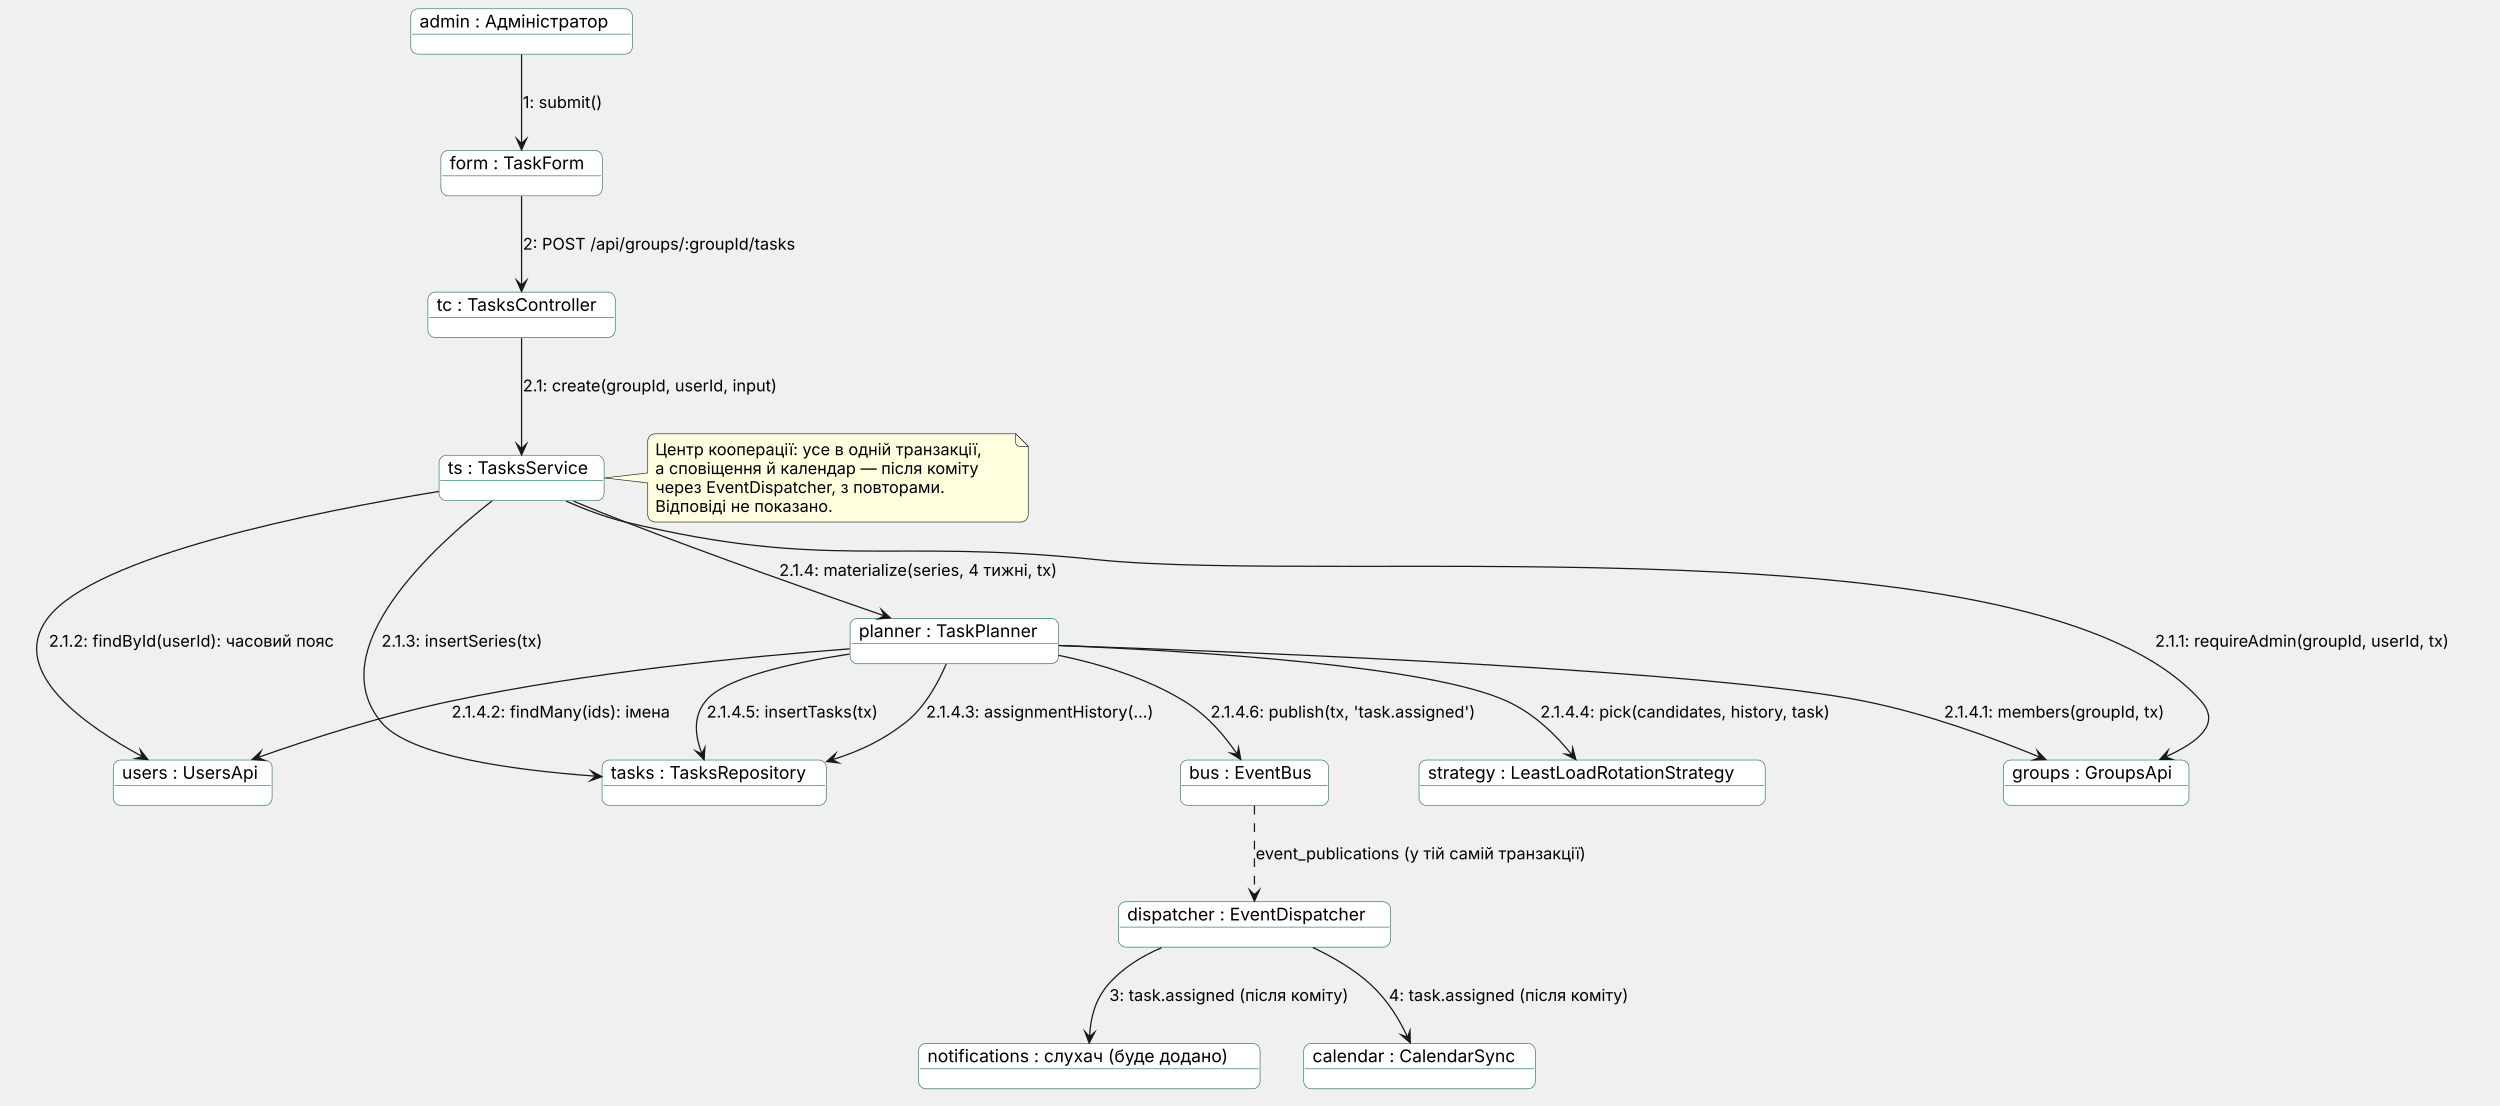
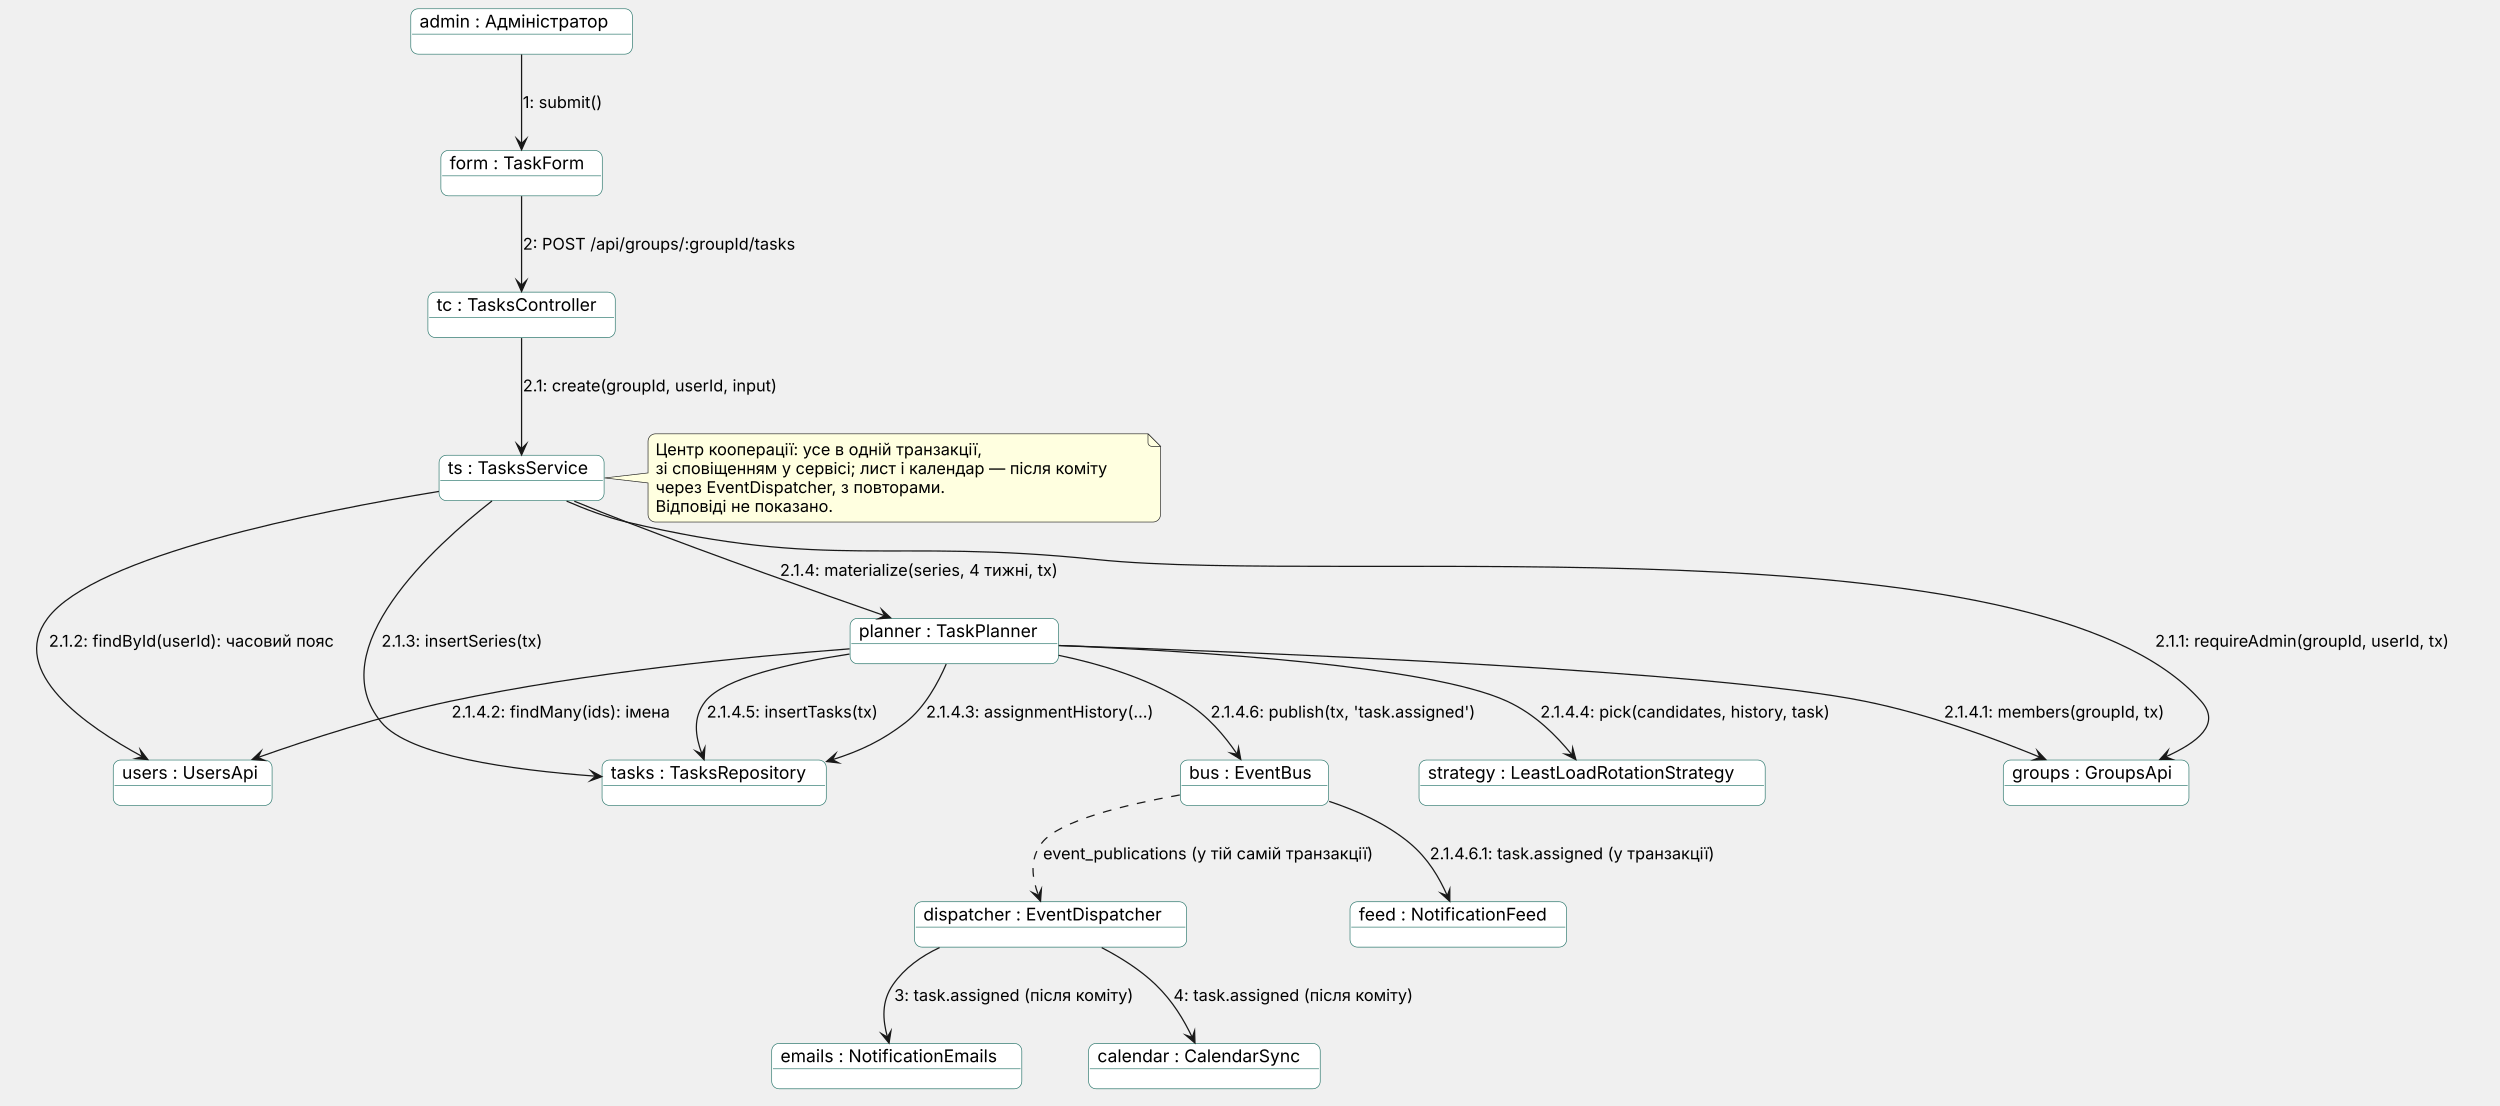
<svg xmlns="http://www.w3.org/2000/svg" version="1.1" data-diagram-type="CLASS" style="width:1999px;height:884px;background:#FFFFFF;" width="1999px" height="884px" viewBox="0 0 1999 884" zoomAndPan="magnify" preserveAspectRatio="none" contentStyleType="text/css">
  <defs />
  <g font-family="sans-serif" lengthAdjust="spacing">
    <g class="entity" data-qualified-name="admin" id="ent0001" data-source-line="13">
      <rect x="328.47" y="7" width="177.16" height="36.297" fill="#FFF" style="stroke:#1F6F64;stroke-width:0.5;" rx="6" ry="6" />
      <text x="335.47" y="21.995" fill="#000" font-size="14" textLength="163.16" font-family="'Inter, Segoe UI, Arial'">admin : Адміністратор</text>
      <line x1="329.47" y1="27.297" x2="504.63" y2="27.297" style="stroke:#1F6F64;stroke-width:0.5;" />
    </g>
    <g class="entity" data-qualified-name="form" id="ent0002" data-source-line="14">
      <rect x="352.53" y="120.3" width="129.049" height="36.297" fill="#FFF" style="stroke:#1F6F64;stroke-width:0.5;" rx="6" ry="6" />
      <text x="359.53" y="135.295" fill="#000" font-size="14" textLength="115.049" font-family="'Inter, Segoe UI, Arial'">form : TaskForm</text>
      <line x1="353.53" y1="140.597" x2="480.579" y2="140.597" style="stroke:#1F6F64;stroke-width:0.5;" />
    </g>
    <g class="entity" data-qualified-name="tc" id="ent0003" data-source-line="15">
      <rect x="342.15" y="233.59" width="149.803" height="36.297" fill="#FFF" style="stroke:#1F6F64;stroke-width:0.5;" rx="6" ry="6" />
      <text x="349.15" y="248.585" fill="#000" font-size="14" textLength="135.803" font-family="'Inter, Segoe UI, Arial'">tc : TasksController</text>
      <line x1="343.15" y1="253.887" x2="490.953" y2="253.887" style="stroke:#1F6F64;stroke-width:0.5;" />
    </g>
    <g class="entity" data-qualified-name="ts" id="ent0004" data-source-line="16">
      <rect x="351.07" y="364.01" width="131.968" height="36.297" fill="#FFF" style="stroke:#1F6F64;stroke-width:0.5;" rx="6" ry="6" />
      <text x="358.07" y="379.005" fill="#000" font-size="14" textLength="117.968" font-family="'Inter, Segoe UI, Arial'">ts : TasksService</text>
      <line x1="352.07" y1="384.307" x2="482.038" y2="384.307" style="stroke:#1F6F64;stroke-width:0.5;" />
    </g>
    <g class="entity" data-qualified-name="users" id="ent0005" data-source-line="17">
      <rect x="90.55" y="607.72" width="127.005" height="36.297" fill="#FFF" style="stroke:#1F6F64;stroke-width:0.5;" rx="6" ry="6" />
      <text x="97.55" y="622.715" fill="#000" font-size="14" textLength="113.005" font-family="'Inter, Segoe UI, Arial'">users : UsersApi</text>
      <line x1="91.55" y1="628.017" x2="216.555" y2="628.017" style="stroke:#1F6F64;stroke-width:0.5;" />
    </g>
    <g class="entity" data-qualified-name="groups" id="ent0006" data-source-line="18">
      <rect x="1601.82" y="607.72" width="148.456" height="36.297" fill="#FFF" style="stroke:#1F6F64;stroke-width:0.5;" rx="6" ry="6" />
      <text x="1608.82" y="622.715" fill="#000" font-size="14" textLength="134.456" font-family="'Inter, Segoe UI, Arial'">groups : GroupsApi</text>
      <line x1="1602.82" y1="628.017" x2="1749.276" y2="628.017" style="stroke:#1F6F64;stroke-width:0.5;" />
    </g>
    <g class="entity" data-qualified-name="planner" id="ent0007" data-source-line="19">
      <rect x="679.73" y="494.42" width="166.646" height="36.297" fill="#FFF" style="stroke:#1F6F64;stroke-width:0.5;" rx="6" ry="6" />
      <text x="686.73" y="509.415" fill="#000" font-size="14" textLength="152.646" font-family="'Inter, Segoe UI, Arial'">planner : TaskPlanner</text>
      <line x1="680.73" y1="514.717" x2="845.376" y2="514.717" style="stroke:#1F6F64;stroke-width:0.5;" />
    </g>
    <g class="entity" data-qualified-name="strategy" id="ent0008" data-source-line="20">
      <rect x="1134.66" y="607.72" width="276.78" height="36.297" fill="#FFF" style="stroke:#1F6F64;stroke-width:0.5;" rx="6" ry="6" />
      <text x="1141.66" y="622.715" fill="#000" font-size="14" textLength="262.78" font-family="'Inter, Segoe UI, Arial'">strategy : LeastLoadRotationStrategy</text>
      <line x1="1135.66" y1="628.017" x2="1410.44" y2="628.017" style="stroke:#1F6F64;stroke-width:0.5;" />
    </g>
    <g class="entity" data-qualified-name="tasks" id="ent0009" data-source-line="21">
      <rect x="481.41" y="607.72" width="179.279" height="36.297" fill="#FFF" style="stroke:#1F6F64;stroke-width:0.5;" rx="6" ry="6" />
      <text x="488.41" y="622.715" fill="#000" font-size="14" textLength="165.279" font-family="'Inter, Segoe UI, Arial'">tasks : TasksRepository</text>
      <line x1="482.41" y1="628.017" x2="659.689" y2="628.017" style="stroke:#1F6F64;stroke-width:0.5;" />
    </g>
    <g class="entity" data-qualified-name="bus" id="ent0010" data-source-line="22">
      <rect x="943.78" y="607.72" width="118.549" height="36.297" fill="#FFF" style="stroke:#1F6F64;stroke-width:0.5;" rx="6" ry="6" />
      <text x="950.78" y="622.715" fill="#000" font-size="14" textLength="104.549" font-family="'Inter, Segoe UI, Arial'">bus : EventBus</text>
      <line x1="944.78" y1="628.017" x2="1061.329" y2="628.017" style="stroke:#1F6F64;stroke-width:0.5;" />
    </g>
    <g class="entity" data-qualified-name="dispatcher" id="ent0011" data-source-line="23">
-       <rect x="894.28" y="721.02" width="217.547" height="36.297" fill="#FFF" style="stroke:#1F6F64;stroke-width:0.5;" rx="6" ry="6" />
-       <text x="901.28" y="736.015" fill="#000" font-size="14" textLength="203.547" font-family="'Inter, Segoe UI, Arial'">dispatcher : EventDispatcher</text>
-       <line x1="895.28" y1="741.317" x2="1110.827" y2="741.317" style="stroke:#1F6F64;stroke-width:0.5;" />
+       <rect x="731.28" y="721.02" width="217.547" height="36.297" fill="#FFF" style="stroke:#1F6F64;stroke-width:0.5;" rx="6" ry="6" />
+       <text x="738.28" y="736.015" fill="#000" font-size="14" textLength="203.547" font-family="'Inter, Segoe UI, Arial'">dispatcher : EventDispatcher</text>
+       <line x1="732.28" y1="741.317" x2="947.827" y2="741.317" style="stroke:#1F6F64;stroke-width:0.5;" />
    </g>
-     <g class="entity" data-qualified-name="notifications" id="ent0012" data-source-line="24">
-       <rect x="734.57" y="834.31" width="272.966" height="36.297" fill="#FFF" style="stroke:#1F6F64;stroke-width:0.5;" rx="6" ry="6" />
-       <text x="741.57" y="849.305" fill="#000" font-size="14" textLength="258.966" font-family="'Inter, Segoe UI, Arial'">notifications : слухач (буде додано)</text>
-       <line x1="735.57" y1="854.607" x2="1006.536" y2="854.607" style="stroke:#1F6F64;stroke-width:0.5;" />
+     <g class="entity" data-qualified-name="feed" id="ent0012" data-source-line="24">
+       <rect x="1079.48" y="721.02" width="173.154" height="36.297" fill="#FFF" style="stroke:#1F6F64;stroke-width:0.5;" rx="6" ry="6" />
+       <text x="1086.48" y="736.015" fill="#000" font-size="14" textLength="159.154" font-family="'Inter, Segoe UI, Arial'">feed : NotificationFeed</text>
+       <line x1="1080.48" y1="741.317" x2="1251.634" y2="741.317" style="stroke:#1F6F64;stroke-width:0.5;" />
    </g>
-     <g class="entity" data-qualified-name="calendar" id="ent0013" data-source-line="25">
-       <rect x="1042.46" y="834.31" width="185.186" height="36.297" fill="#FFF" style="stroke:#1F6F64;stroke-width:0.5;" rx="6" ry="6" />
-       <text x="1049.46" y="849.305" fill="#000" font-size="14" textLength="171.186" font-family="'Inter, Segoe UI, Arial'">calendar : CalendarSync</text>
-       <line x1="1043.46" y1="854.607" x2="1226.646" y2="854.607" style="stroke:#1F6F64;stroke-width:0.5;" />
+     <g class="entity" data-qualified-name="emails" id="ent0013" data-source-line="25">
+       <rect x="617.06" y="834.31" width="199.985" height="36.297" fill="#FFF" style="stroke:#1F6F64;stroke-width:0.5;" rx="6" ry="6" />
+       <text x="624.06" y="849.305" fill="#000" font-size="14" textLength="185.985" font-family="'Inter, Segoe UI, Arial'">emails : NotificationEmails</text>
+       <line x1="618.06" y1="854.607" x2="816.045" y2="854.607" style="stroke:#1F6F64;stroke-width:0.5;" />
    </g>
-     <g class="entity" data-qualified-name="GMN30" id="ent0031" data-source-line="45">
-       <path d="M517.94,352.89 L517.94,378.16 L483.27,382.16 L517.94,386.16 L517.94,411.421 A6,6 0 0 0 523.94,417.421 L816.172,417.421 A6,6 0 0 0 822.172,411.421 L822.172,356.89 L812.172,346.89 L523.94,346.89 A6,6 0 0 0 517.94,352.89" style="stroke:#181818;stroke-width:0.5;" fill="#FFFFE0" />
-       <path d="M812.172,346.89 L812.172,353.89 A3,3 0 0 0 815.172,356.89 L822.172,356.89 L812.172,346.89" style="stroke:#181818;stroke-width:0.5;" fill="#FFFFE0" />
-       <text x="523.94" y="363.957" fill="#000" font-size="13" textLength="283.232" font-family="'Inter, Segoe UI, Arial'">Центр кооперації: усе в одній транзакції,</text>
-       <text x="523.94" y="379.09" fill="#000" font-size="13" textLength="279.855" font-family="'Inter, Segoe UI, Arial'">а сповіщення й календар — після коміту</text>
-       <text x="523.94" y="394.223" fill="#000" font-size="13" textLength="248.212" font-family="'Inter, Segoe UI, Arial'">через EventDispatcher, з повторами.</text>
-       <text x="523.94" y="409.355" fill="#000" font-size="13" textLength="154.343" font-family="'Inter, Segoe UI, Arial'">Відповіді не показано.</text>
+     <g class="entity" data-qualified-name="calendar" id="ent0014" data-source-line="26">
+       <rect x="870.46" y="834.31" width="185.186" height="36.297" fill="#FFF" style="stroke:#1F6F64;stroke-width:0.5;" rx="6" ry="6" />
+       <text x="877.46" y="849.305" fill="#000" font-size="14" textLength="171.186" font-family="'Inter, Segoe UI, Arial'">calendar : CalendarSync</text>
+       <line x1="871.46" y1="854.607" x2="1054.646" y2="854.607" style="stroke:#1F6F64;stroke-width:0.5;" />
    </g>
-     <g class="link" data-entity-1="ent0001" data-entity-2="ent0002" id="lnk14" data-source-line="27" data-link-type="dependency">
-       <path d="M417.05,43.54 C417.05,64.33 417.05,93.92 417.05,114.81" style="stroke:#181818;stroke-width:1;" fill="none" id="admin-to-form" codeLine="27" />
+     <g class="entity" data-qualified-name="GMN32" id="ent0033" data-source-line="47">
+       <path d="M518.17,352.89 L518.17,378.16 L483.39,382.16 L518.17,386.16 L518.17,411.421 A6,6 0 0 0 524.17,417.421 L921.932,417.421 A6,6 0 0 0 927.932,411.421 L927.932,356.89 L917.932,346.89 L524.17,346.89 A6,6 0 0 0 518.17,352.89" style="stroke:#181818;stroke-width:0.5;" fill="#FFFFE0" />
+       <path d="M917.932,346.89 L917.932,353.89 A3,3 0 0 0 920.932,356.89 L927.932,356.89 L917.932,346.89" style="stroke:#181818;stroke-width:0.5;" fill="#FFFFE0" />
+       <text x="524.17" y="363.957" fill="#000" font-size="13" textLength="283.232" font-family="'Inter, Segoe UI, Arial'">Центр кооперації: усе в одній транзакції,</text>
+       <text x="524.17" y="379.09" fill="#000" font-size="13" textLength="388.762" font-family="'Inter, Segoe UI, Arial'">зі сповіщенням у сервісі; лист і календар — після коміту</text>
+       <text x="524.17" y="394.223" fill="#000" font-size="13" textLength="248.212" font-family="'Inter, Segoe UI, Arial'">через EventDispatcher, з повторами.</text>
+       <text x="524.17" y="409.355" fill="#000" font-size="13" textLength="154.343" font-family="'Inter, Segoe UI, Arial'">Відповіді не показано.</text>
+     </g>
+     <g class="link" data-entity-1="ent0001" data-entity-2="ent0002" id="lnk15" data-source-line="28" data-link-type="dependency">
+       <path d="M417.05,43.54 C417.05,64.33 417.05,93.92 417.05,114.81" style="stroke:#181818;stroke-width:1;" fill="none" id="admin-to-form" codeLine="28" />
      <polygon points="417.05,119.81,421.05,110.81,417.05,114.81,413.05,110.81,417.05,119.81" fill="#181818" style="stroke:#181818;stroke-width:1;stroke-linejoin:miter;stroke-miterlimit:10;" />
      <text x="418.05" y="86.367" fill="#000" font-size="13" textLength="71.563" font-family="'Inter, Segoe UI, Arial'">1: submit()</text>
    </g>
-     <g class="link" data-entity-1="ent0002" data-entity-2="ent0003" id="lnk15" data-source-line="28" data-link-type="dependency">
-       <path d="M417.05,156.84 C417.05,177.62 417.05,207.21 417.05,228.11" style="stroke:#181818;stroke-width:1;" fill="none" id="form-to-tc" codeLine="28" />
+     <g class="link" data-entity-1="ent0002" data-entity-2="ent0003" id="lnk16" data-source-line="29" data-link-type="dependency">
+       <path d="M417.05,156.84 C417.05,177.62 417.05,207.21 417.05,228.11" style="stroke:#181818;stroke-width:1;" fill="none" id="form-to-tc" codeLine="29" />
      <polygon points="417.05,233.11,421.05,224.11,417.05,228.11,413.05,224.11,417.05,233.11" fill="#181818" style="stroke:#181818;stroke-width:1;stroke-linejoin:miter;stroke-miterlimit:10;" />
      <text x="418.05" y="199.657" fill="#000" font-size="13" textLength="225.989" font-family="'Inter, Segoe UI, Arial'">2: POST /api/groups/:groupId/tasks</text>
    </g>
-     <g class="link" data-entity-1="ent0003" data-entity-2="ent0004" id="lnk16" data-source-line="29" data-link-type="dependency">
-       <path d="M417.05,270.33 C417.05,294.92 417.05,334.31 417.05,358.78" style="stroke:#181818;stroke-width:1;" fill="none" id="tc-to-ts" codeLine="29" />
+     <g class="link" data-entity-1="ent0003" data-entity-2="ent0004" id="lnk17" data-source-line="30" data-link-type="dependency">
+       <path d="M417.05,270.33 C417.05,294.92 417.05,334.31 417.05,358.78" style="stroke:#181818;stroke-width:1;" fill="none" id="tc-to-ts" codeLine="30" />
      <polygon points="417.05,363.78,421.05,354.78,417.05,358.78,413.05,354.78,417.05,363.78" fill="#181818" style="stroke:#181818;stroke-width:1;stroke-linejoin:miter;stroke-miterlimit:10;" />
      <text x="418.05" y="312.957" fill="#000" font-size="13" textLength="221.419" font-family="'Inter, Segoe UI, Arial'">2.1: create(groupId, userId, input)</text>
    </g>
-     <g class="link" data-entity-1="ent0004" data-entity-2="ent0006" id="lnk17" data-source-line="30" data-link-type="dependency">
-       <path d="M452.6,400.69 C466.99,407.03 483.98,413.57 500.05,417.42 C663.06,456.55 709.31,430.1 876.05,447.42 C1073.04,467.89 1629.21,412.04 1760.05,560.72 C1776.11,578.97 1757.608,593.455 1731.608,605.175" style="stroke:#181818;stroke-width:1;" fill="none" id="ts-to-groups" codeLine="30" />
-       <polygon points="1727.05,607.23,1736.899,607.178,1731.608,605.175,1733.611,599.885,1727.05,607.23" fill="#181818" style="stroke:#181818;stroke-width:1;stroke-linejoin:miter;stroke-miterlimit:10;" />
-       <text x="1723.17" y="517.137" fill="#000" font-size="13" textLength="260.07" font-family="'Inter, Segoe UI, Arial'">2.1.1: requireAdmin(groupId, userId, tx)</text>
+     <g class="link" data-entity-1="ent0004" data-entity-2="ent0006" id="lnk18" data-source-line="31" data-link-type="dependency">
+       <path d="M453.05,400.69 C467.62,407.02 484.81,413.56 501.05,417.42 C664.15,456.21 710.31,430.08 877.05,447.42 C1073.82,467.88 1629.37,412.2 1760.05,560.72 C1776.11,578.97 1757.609,593.467 1731.609,605.177" style="stroke:#181818;stroke-width:1;" fill="none" id="ts-to-groups" codeLine="31" />
+       <polygon points="1727.05,607.23,1736.899,607.181,1731.609,605.177,1733.613,599.887,1727.05,607.23" fill="#181818" style="stroke:#181818;stroke-width:1;stroke-linejoin:miter;stroke-miterlimit:10;" />
+       <text x="1723.22" y="517.137" fill="#000" font-size="13" textLength="260.07" font-family="'Inter, Segoe UI, Arial'">2.1.1: requireAdmin(groupId, userId, tx)</text>
    </g>
-     <g class="link" data-entity-1="ent0004" data-entity-2="ent0005" id="lnk18" data-source-line="31" data-link-type="dependency">
-       <path d="M350.94,392.95 C252.68,409.02 75.6,444.26 38.05,494.42 C6,537.24 68.883,580.639 113.773,604.949" style="stroke:#181818;stroke-width:1;" fill="none" id="ts-to-users" codeLine="31" />
+     <g class="link" data-entity-1="ent0004" data-entity-2="ent0005" id="lnk19" data-source-line="32" data-link-type="dependency">
+       <path d="M350.94,392.95 C252.68,409.02 75.6,444.26 38.05,494.42 C6,537.24 68.883,580.639 113.773,604.949" style="stroke:#181818;stroke-width:1;" fill="none" id="ts-to-users" codeLine="32" />
      <polygon points="118.17,607.33,112.161,599.527,113.773,604.949,108.351,606.562,118.17,607.33" fill="#181818" style="stroke:#181818;stroke-width:1;stroke-linejoin:miter;stroke-miterlimit:10;" />
      <text x="39.05" y="517.137" fill="#000" font-size="13" textLength="244.924" font-family="'Inter, Segoe UI, Arial'">2.1.2: findById(userId): часовий пояс</text>
    </g>
-     <g class="link" data-entity-1="ent0004" data-entity-2="ent0009" id="lnk19" data-source-line="32" data-link-type="dependency">
-       <path d="M393.39,400.56 C347.7,436.23 255.98,519.18 305.05,577.72 C327.39,604.36 408.074,615.591 476.234,620.631" style="stroke:#181818;stroke-width:1;" fill="none" id="ts-to-tasks" codeLine="32" />
+     <g class="link" data-entity-1="ent0004" data-entity-2="ent0009" id="lnk20" data-source-line="33" data-link-type="dependency">
+       <path d="M393.39,400.56 C347.7,436.23 255.98,519.18 305.05,577.72 C327.39,604.36 408.074,615.591 476.234,620.631" style="stroke:#181818;stroke-width:1;" fill="none" id="ts-to-tasks" codeLine="33" />
      <polygon points="481.22,621,472.539,616.347,476.234,620.631,471.95,624.325,481.22,621" fill="#181818" style="stroke:#181818;stroke-width:1;stroke-linejoin:miter;stroke-miterlimit:10;" />
      <text x="304.98" y="517.137" fill="#000" font-size="13" textLength="141.565" font-family="'Inter, Segoe UI, Arial'">2.1.3: insertSeries(tx)</text>
    </g>
-     <g class="link" data-entity-1="ent0004" data-entity-2="ent0007" id="lnk20" data-source-line="33" data-link-type="dependency">
-       <path d="M458.7,400.8 C471.87,406.26 486.52,412.21 500.05,417.42 C573.14,445.57 653.954,474.047 707.154,492.427" style="stroke:#181818;stroke-width:1;" fill="none" id="ts-to-planner" codeLine="33" />
-       <polygon points="711.88,494.06,704.68,487.34,707.154,492.427,702.067,494.902,711.88,494.06" fill="#181818" style="stroke:#181818;stroke-width:1;stroke-linejoin:miter;stroke-miterlimit:10;" />
-       <text x="623.06" y="460.487" fill="#000" font-size="13" textLength="244.493" font-family="'Inter, Segoe UI, Arial'">2.1.4: materialize(series, 4 тижні, tx)</text>
+     <g class="link" data-entity-1="ent0004" data-entity-2="ent0007" id="lnk21" data-source-line="34" data-link-type="dependency">
+       <path d="M459.22,400.76 C472.55,406.22 487.38,412.18 501.05,417.42 C573.94,445.37 654.409,473.875 707.379,492.335" style="stroke:#181818;stroke-width:1;" fill="none" id="ts-to-planner" codeLine="34" />
+       <polygon points="712.1,493.98,704.918,487.241,707.379,492.335,702.285,494.795,712.1,493.98" fill="#181818" style="stroke:#181818;stroke-width:1;stroke-linejoin:miter;stroke-miterlimit:10;" />
+       <text x="623.65" y="460.487" fill="#000" font-size="13" textLength="244.493" font-family="'Inter, Segoe UI, Arial'">2.1.4: materialize(series, 4 тижні, tx)</text>
    </g>
-     <g class="link" data-entity-1="ent0007" data-entity-2="ent0006" id="lnk21" data-source-line="34" data-link-type="dependency">
-       <path d="M846.74,516.16 C1010.97,521.72 1370.01,536.28 1491.05,560.72 C1542.37,571.08 1594.266,590.288 1631.166,605.468" style="stroke:#181818;stroke-width:1;" fill="none" id="planner-to-groups" codeLine="34" />
+     <g class="link" data-entity-1="ent0007" data-entity-2="ent0006" id="lnk22" data-source-line="35" data-link-type="dependency">
+       <path d="M846.74,516.16 C1010.97,521.72 1370.01,536.28 1491.05,560.72 C1542.37,571.08 1594.266,590.288 1631.166,605.468" style="stroke:#181818;stroke-width:1;" fill="none" id="planner-to-groups" codeLine="35" />
      <polygon points="1635.79,607.37,1628.989,600.247,1631.166,605.468,1625.945,607.645,1635.79,607.37" fill="#181818" style="stroke:#181818;stroke-width:1;stroke-linejoin:miter;stroke-miterlimit:10;" />
      <text x="1554.38" y="573.787" fill="#000" font-size="13" textLength="197.012" font-family="'Inter, Segoe UI, Arial'">2.1.4.1: members(groupId, tx)</text>
    </g>
-     <g class="link" data-entity-1="ent0007" data-entity-2="ent0005" id="lnk22" data-source-line="35" data-link-type="dependency">
-       <path d="M679.35,518.82 C597.32,525.03 469.1,537.57 360.05,560.72 C304.72,572.46 247.714,591.005 206.384,605.605" style="stroke:#181818;stroke-width:1;" fill="none" id="planner-to-users" codeLine="35" />
+     <g class="link" data-entity-1="ent0007" data-entity-2="ent0005" id="lnk23" data-source-line="36" data-link-type="dependency">
+       <path d="M679.35,518.82 C597.32,525.03 469.1,537.57 360.05,560.72 C304.72,572.46 247.714,591.005 206.384,605.605" style="stroke:#181818;stroke-width:1;" fill="none" id="planner-to-users" codeLine="36" />
      <polygon points="201.67,607.27,211.488,608.044,206.384,605.605,208.824,600.501,201.67,607.27" fill="#181818" style="stroke:#181818;stroke-width:1;stroke-linejoin:miter;stroke-miterlimit:10;" />
      <text x="361.05" y="573.787" fill="#000" font-size="13" textLength="188.963" font-family="'Inter, Segoe UI, Arial'">2.1.4.2: findMany(ids): імена</text>
    </g>
-     <g class="link" data-entity-1="ent0007" data-entity-2="ent0009" id="lnk23" data-source-line="36" data-link-type="dependency">
-       <path d="M756.59,530.99 C750.36,545.48 739.58,565.63 724.05,577.72 C705.74,591.98 687.871,600.464 665.671,607.424" style="stroke:#181818;stroke-width:1;" fill="none" id="planner-to-tasks" codeLine="36" />
+     <g class="link" data-entity-1="ent0007" data-entity-2="ent0009" id="lnk24" data-source-line="37" data-link-type="dependency">
+       <path d="M756.59,530.99 C750.36,545.48 739.58,565.63 724.05,577.72 C705.74,591.98 687.871,600.464 665.671,607.424" style="stroke:#181818;stroke-width:1;" fill="none" id="planner-to-tasks" codeLine="37" />
      <polygon points="660.9,608.92,670.684,610.044,665.671,607.424,668.291,602.411,660.9,608.92" fill="#181818" style="stroke:#181818;stroke-width:1;stroke-linejoin:miter;stroke-miterlimit:10;" />
      <text x="740.45" y="573.787" fill="#000" font-size="13" textLength="198.999" font-family="'Inter, Segoe UI, Arial'">2.1.4.3: assignmentHistory(…)</text>
    </g>
-     <g class="link" data-entity-1="ent0007" data-entity-2="ent0009" id="lnk25" data-source-line="38" data-link-type="dependency">
-       <path d="M679.25,522.98 C631.64,530.24 578.67,542.23 564.05,560.72 C553.7,573.81 556.035,588.711 561.245,602.791" style="stroke:#181818;stroke-width:1;" fill="none" id="planner-to-tasks-1" codeLine="38" />
+     <g class="link" data-entity-1="ent0007" data-entity-2="ent0009" id="lnk26" data-source-line="39" data-link-type="dependency">
+       <path d="M679.25,522.98 C631.64,530.24 578.67,542.23 564.05,560.72 C553.7,573.81 556.035,588.711 561.245,602.791" style="stroke:#181818;stroke-width:1;" fill="none" id="planner-to-tasks-1" codeLine="39" />
      <polygon points="562.98,607.48,563.608,597.651,561.245,602.791,556.105,600.427,562.98,607.48" fill="#181818" style="stroke:#181818;stroke-width:1;stroke-linejoin:miter;stroke-miterlimit:10;" />
      <text x="565.05" y="573.787" fill="#000" font-size="13" textLength="150.973" font-family="'Inter, Segoe UI, Arial'">2.1.4.5: insertTasks(tx)</text>
    </g>
-     <g class="link" data-entity-1="ent0007" data-entity-2="ent0008" id="lnk24" data-source-line="37" data-link-type="dependency">
-       <path d="M846.56,516.15 C956.52,520.63 1143.18,532.25 1205.05,560.72 C1227.76,571.17 1244.594,588.382 1256.924,603.532" style="stroke:#181818;stroke-width:1;" fill="none" id="planner-to-strategy" codeLine="37" />
+     <g class="link" data-entity-1="ent0007" data-entity-2="ent0008" id="lnk25" data-source-line="38" data-link-type="dependency">
+       <path d="M846.56,516.15 C956.52,520.63 1143.18,532.25 1205.05,560.72 C1227.76,571.17 1244.594,588.382 1256.924,603.532" style="stroke:#181818;stroke-width:1;" fill="none" id="planner-to-strategy" codeLine="38" />
      <polygon points="1260.08,607.41,1257.501,597.905,1256.924,603.532,1251.297,602.955,1260.08,607.41" fill="#181818" style="stroke:#181818;stroke-width:1;stroke-linejoin:miter;stroke-miterlimit:10;" />
      <text x="1231.62" y="573.787" fill="#000" font-size="13" textLength="250.586" font-family="'Inter, Segoe UI, Arial'">2.1.4.4: pick(candidates, history, task)</text>
    </g>
-     <g class="link" data-entity-1="ent0007" data-entity-2="ent0010" id="lnk26" data-source-line="39" data-link-type="dependency">
-       <path d="M846.49,524 C879.59,530.84 916.87,542.13 947.05,560.72 C966.06,572.43 979.31,588.511 989.29,603.121" style="stroke:#181818;stroke-width:1;" fill="none" id="planner-to-bus" codeLine="39" />
+     <g class="link" data-entity-1="ent0007" data-entity-2="ent0010" id="lnk27" data-source-line="40" data-link-type="dependency">
+       <path d="M846.49,524 C879.59,530.84 916.87,542.13 947.05,560.72 C966.06,572.43 979.31,588.511 989.29,603.121" style="stroke:#181818;stroke-width:1;" fill="none" id="planner-to-bus" codeLine="40" />
      <polygon points="992.11,607.25,990.336,597.562,989.29,603.121,983.731,602.075,992.11,607.25" fill="#181818" style="stroke:#181818;stroke-width:1;stroke-linejoin:miter;stroke-miterlimit:10;" />
      <text x="967.93" y="573.787" fill="#000" font-size="13" textLength="228.681" font-family="'Inter, Segoe UI, Arial'">2.1.4.6: publish(tx, 'task.assigned')</text>
    </g>
-     <g class="link" data-entity-1="ent0010" data-entity-2="ent0011" id="lnk27" data-source-line="40" data-link-type="dependency">
-       <path d="M1003.05,644.26 C1003.05,665.04 1003.05,694.63 1003.05,715.53" style="stroke:#181818;stroke-width:1;stroke-dasharray:7,7;" fill="none" id="bus-to-dispatcher" codeLine="40" />
-       <polygon points="1003.05,720.53,1007.05,711.53,1003.05,715.53,999.05,711.53,1003.05,720.53" fill="#181818" style="stroke:#181818;stroke-width:1;stroke-linejoin:miter;stroke-miterlimit:10;" />
-       <text x="1004.05" y="687.087" fill="#000" font-size="13" textLength="284.356" font-family="'Inter, Segoe UI, Arial'">event_publications (у тій самій транзакції)</text>
+     <g class="link" data-entity-1="ent0010" data-entity-2="ent0012" id="lnk28" data-source-line="41" data-link-type="dependency">
+       <path d="M1062.81,640.79 C1084.72,648.04 1108.64,658.7 1127.05,674.02 C1142.08,686.52 1150.858,701.822 1157.228,716.142" style="stroke:#181818;stroke-width:1;" fill="none" id="bus-to-feed" codeLine="41" />
+       <polygon points="1159.26,720.71,1159.257,710.861,1157.228,716.142,1151.947,714.113,1159.26,720.71" fill="#181818" style="stroke:#181818;stroke-width:1;stroke-linejoin:miter;stroke-miterlimit:10;" />
+       <text x="1143.18" y="687.087" fill="#000" font-size="13" textLength="252.954" font-family="'Inter, Segoe UI, Arial'">2.1.4.6.1: task.assigned (у транзакції)</text>
    </g>
-     <g class="link" data-entity-1="ent0011" data-entity-2="ent0012" id="lnk28" data-source-line="41" data-link-type="dependency">
-       <path d="M928.75,757.78 C912.77,764.66 897.31,774.18 886.05,787.31 C874.96,800.25 871.979,814.868 871.189,828.998" style="stroke:#181818;stroke-width:1;" fill="none" id="dispatcher-to-notifications" codeLine="41" />
-       <polygon points="870.91,833.99,875.406,825.227,871.189,828.998,867.419,824.781,870.91,833.99" fill="#181818" style="stroke:#181818;stroke-width:1;stroke-linejoin:miter;stroke-miterlimit:10;" />
-       <text x="887.05" y="800.377" fill="#000" font-size="13" textLength="204.433" font-family="'Inter, Segoe UI, Arial'">3: task.assigned (після коміту)</text>
+     <g class="link" data-entity-1="ent0010" data-entity-2="ent0011" id="lnk29" data-source-line="42" data-link-type="dependency">
+       <path d="M943.36,635.64 C899.98,643.39 846.59,656.22 833.05,674.02 C823.02,687.21 825.212,701.891 830.302,715.891" style="stroke:#181818;stroke-width:1;stroke-dasharray:7,7;" fill="none" id="bus-to-dispatcher" codeLine="42" />
+       <polygon points="832.01,720.59,832.694,710.765,830.302,715.891,825.176,713.498,832.01,720.59" fill="#181818" style="stroke:#181818;stroke-width:1;stroke-linejoin:miter;stroke-miterlimit:10;" />
+       <text x="834.05" y="687.087" fill="#000" font-size="13" textLength="284.356" font-family="'Inter, Segoe UI, Arial'">event_publications (у тій самій транзакції)</text>
    </g>
-     <g class="link" data-entity-1="ent0011" data-entity-2="ent0013" id="lnk29" data-source-line="42" data-link-type="dependency">
-       <path d="M1049.77,757.65 C1065.67,765.13 1082.77,775.02 1096.05,787.31 C1110.21,800.42 1118.899,815.287 1125.509,829.317" style="stroke:#181818;stroke-width:1;" fill="none" id="dispatcher-to-calendar" codeLine="42" />
-       <polygon points="1127.64,833.84,1127.423,823.994,1125.509,829.317,1120.186,827.403,1127.64,833.84" fill="#181818" style="stroke:#181818;stroke-width:1;stroke-linejoin:miter;stroke-miterlimit:10;" />
-       <text x="1110.51" y="800.377" fill="#000" font-size="13" textLength="204.433" font-family="'Inter, Segoe UI, Arial'">4: task.assigned (після коміту)</text>
+     <g class="link" data-entity-1="ent0011" data-entity-2="ent0013" id="lnk30" data-source-line="43" data-link-type="dependency">
+       <path d="M751.28,757.69 C736.62,764.54 723.24,774.07 714.05,787.31 C704.65,800.87 705.814,815.364 709.574,829.254" style="stroke:#181818;stroke-width:1;" fill="none" id="dispatcher-to-emails" codeLine="43" />
+       <polygon points="710.88,834.08,712.389,824.347,709.574,829.254,704.667,826.438,710.88,834.08" fill="#181818" style="stroke:#181818;stroke-width:1;stroke-linejoin:miter;stroke-miterlimit:10;" />
+       <text x="715.05" y="800.377" fill="#000" font-size="13" textLength="204.433" font-family="'Inter, Segoe UI, Arial'">3: task.assigned (після коміту)</text>
+     </g>
+     <g class="link" data-entity-1="ent0011" data-entity-2="ent0014" id="lnk31" data-source-line="44" data-link-type="dependency">
+       <path d="M880.92,757.73 C895.64,765.38 911.66,775.35 924.05,787.31 C937.93,800.71 946.624,815.553 953.324,829.493" style="stroke:#181818;stroke-width:1;" fill="none" id="dispatcher-to-calendar" codeLine="44" />
+       <polygon points="955.49,834,955.196,824.156,953.324,829.493,947.986,827.621,955.49,834" fill="#181818" style="stroke:#181818;stroke-width:1;stroke-linejoin:miter;stroke-miterlimit:10;" />
+       <text x="938.32" y="800.377" fill="#000" font-size="13" textLength="204.433" font-family="'Inter, Segoe UI, Arial'">4: task.assigned (після коміту)</text>
    </g>
  </g>
</svg>
